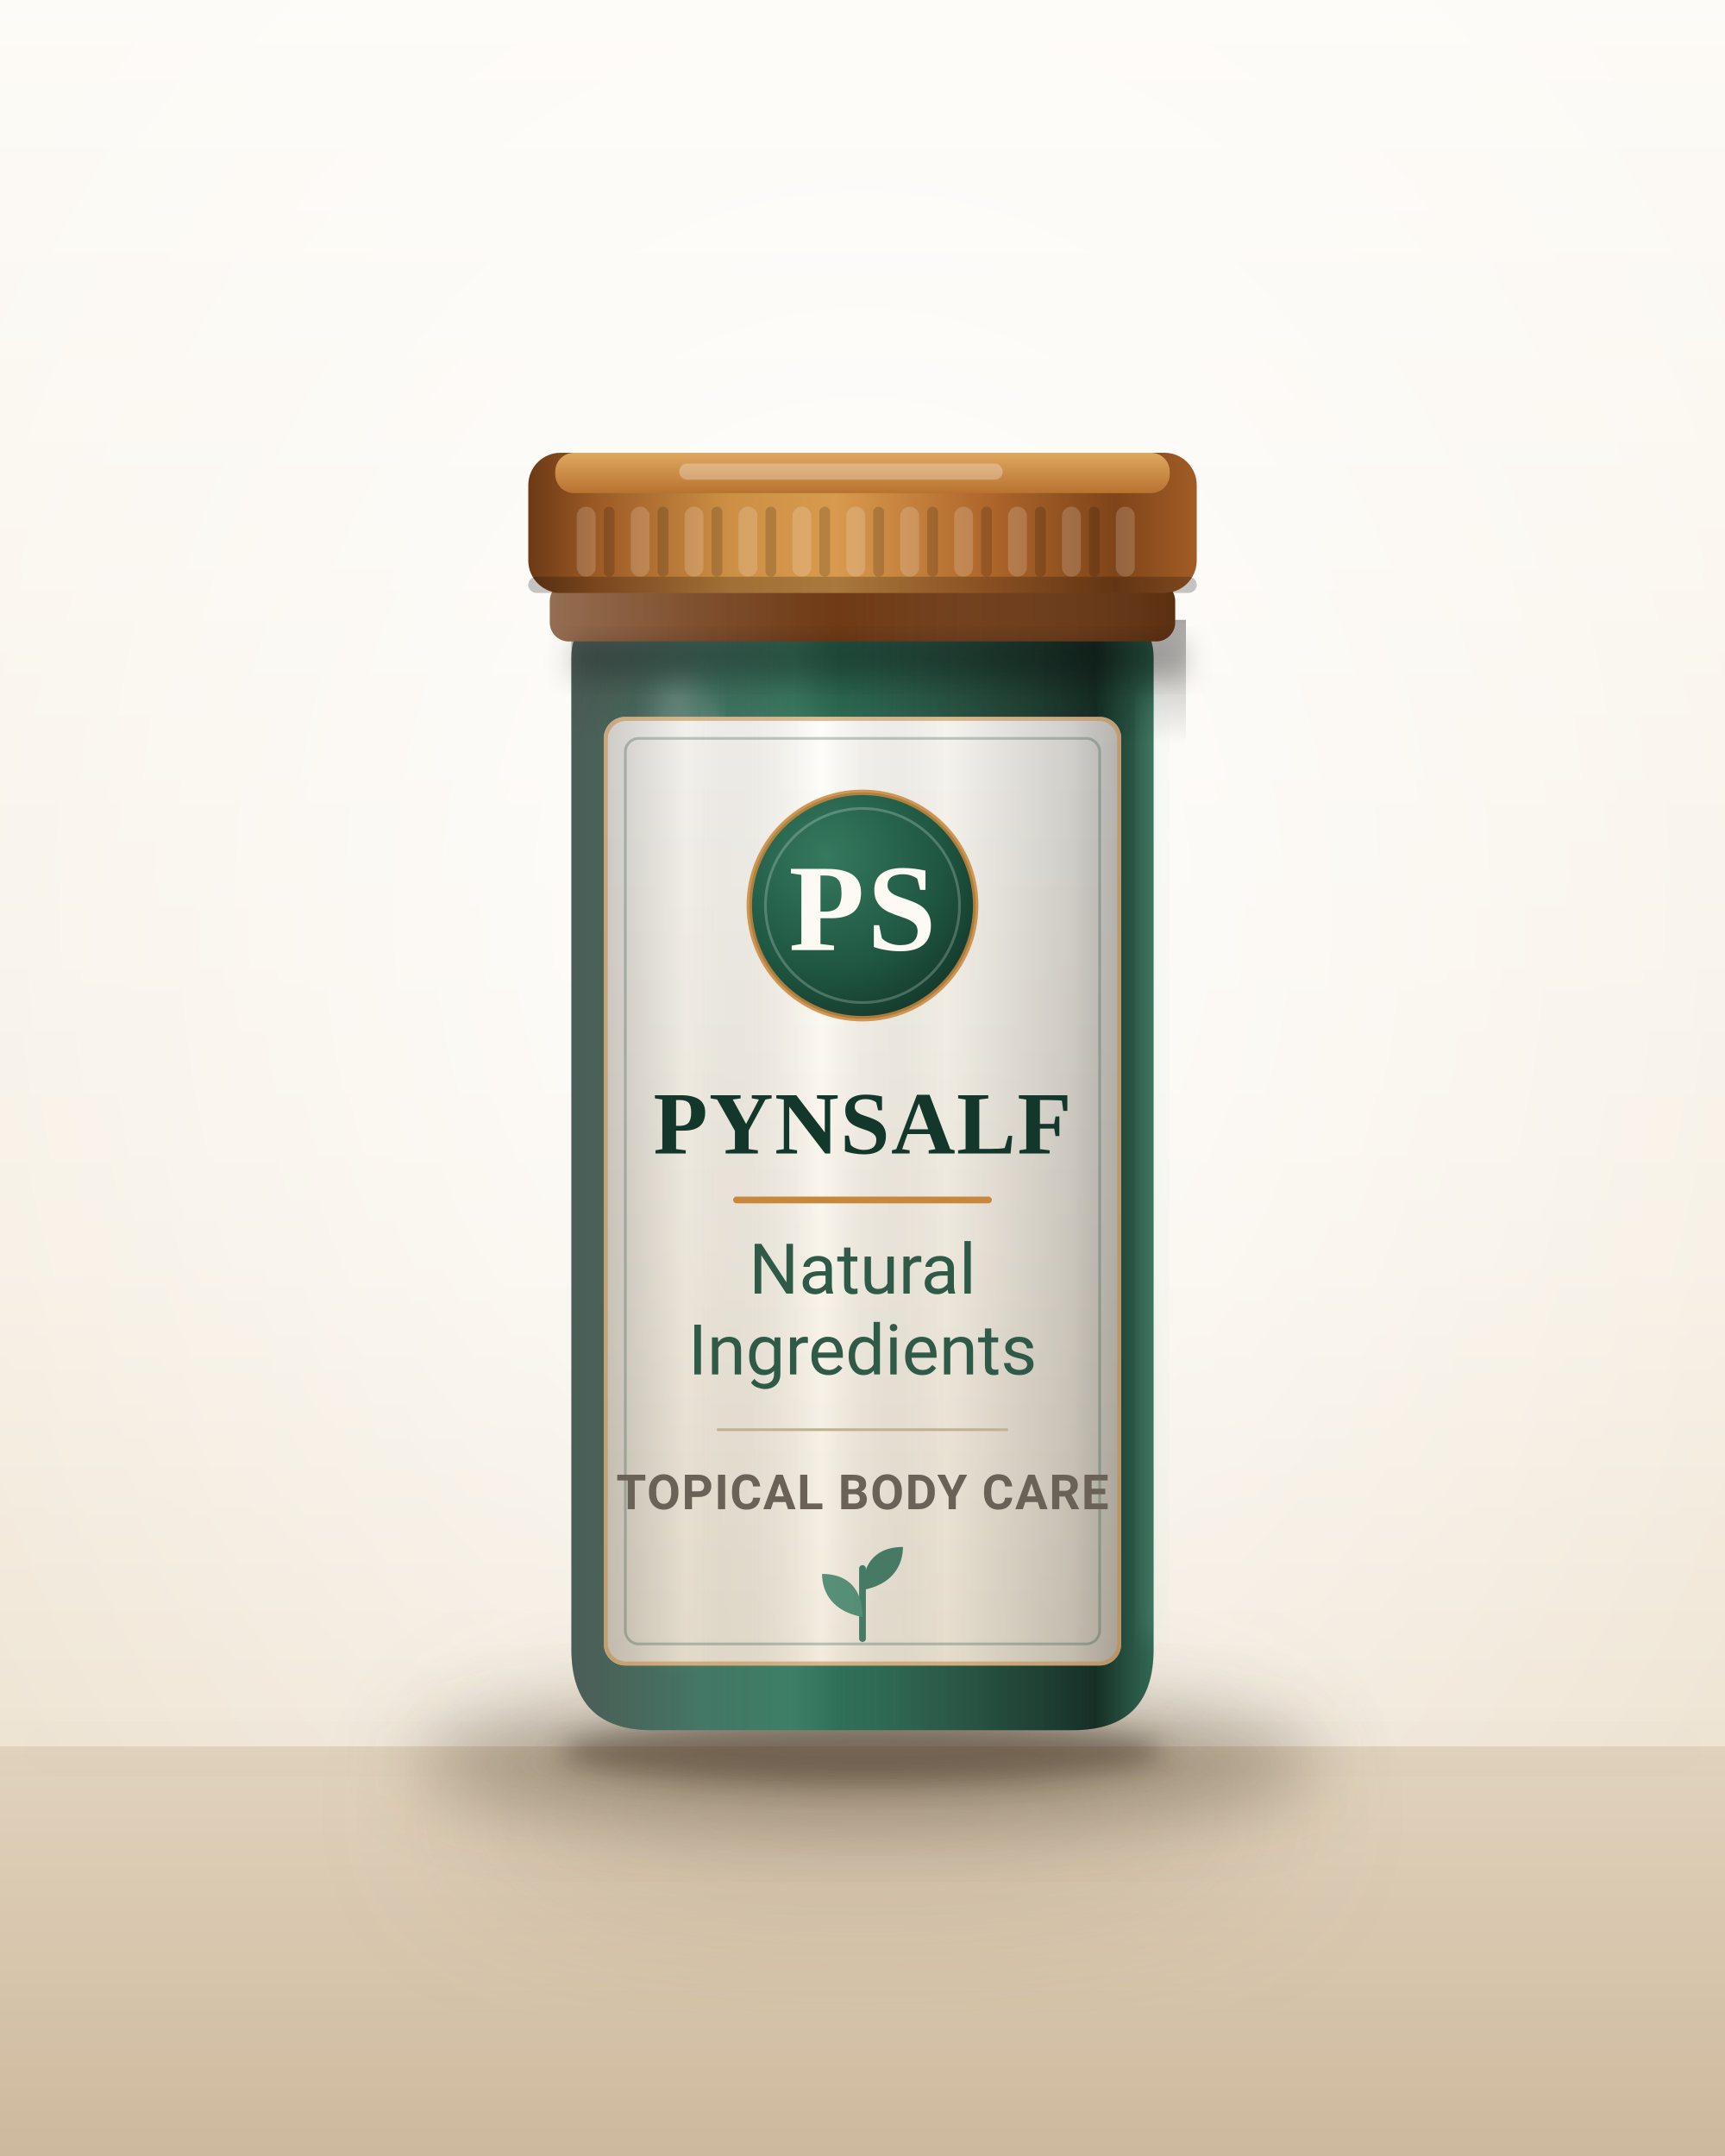
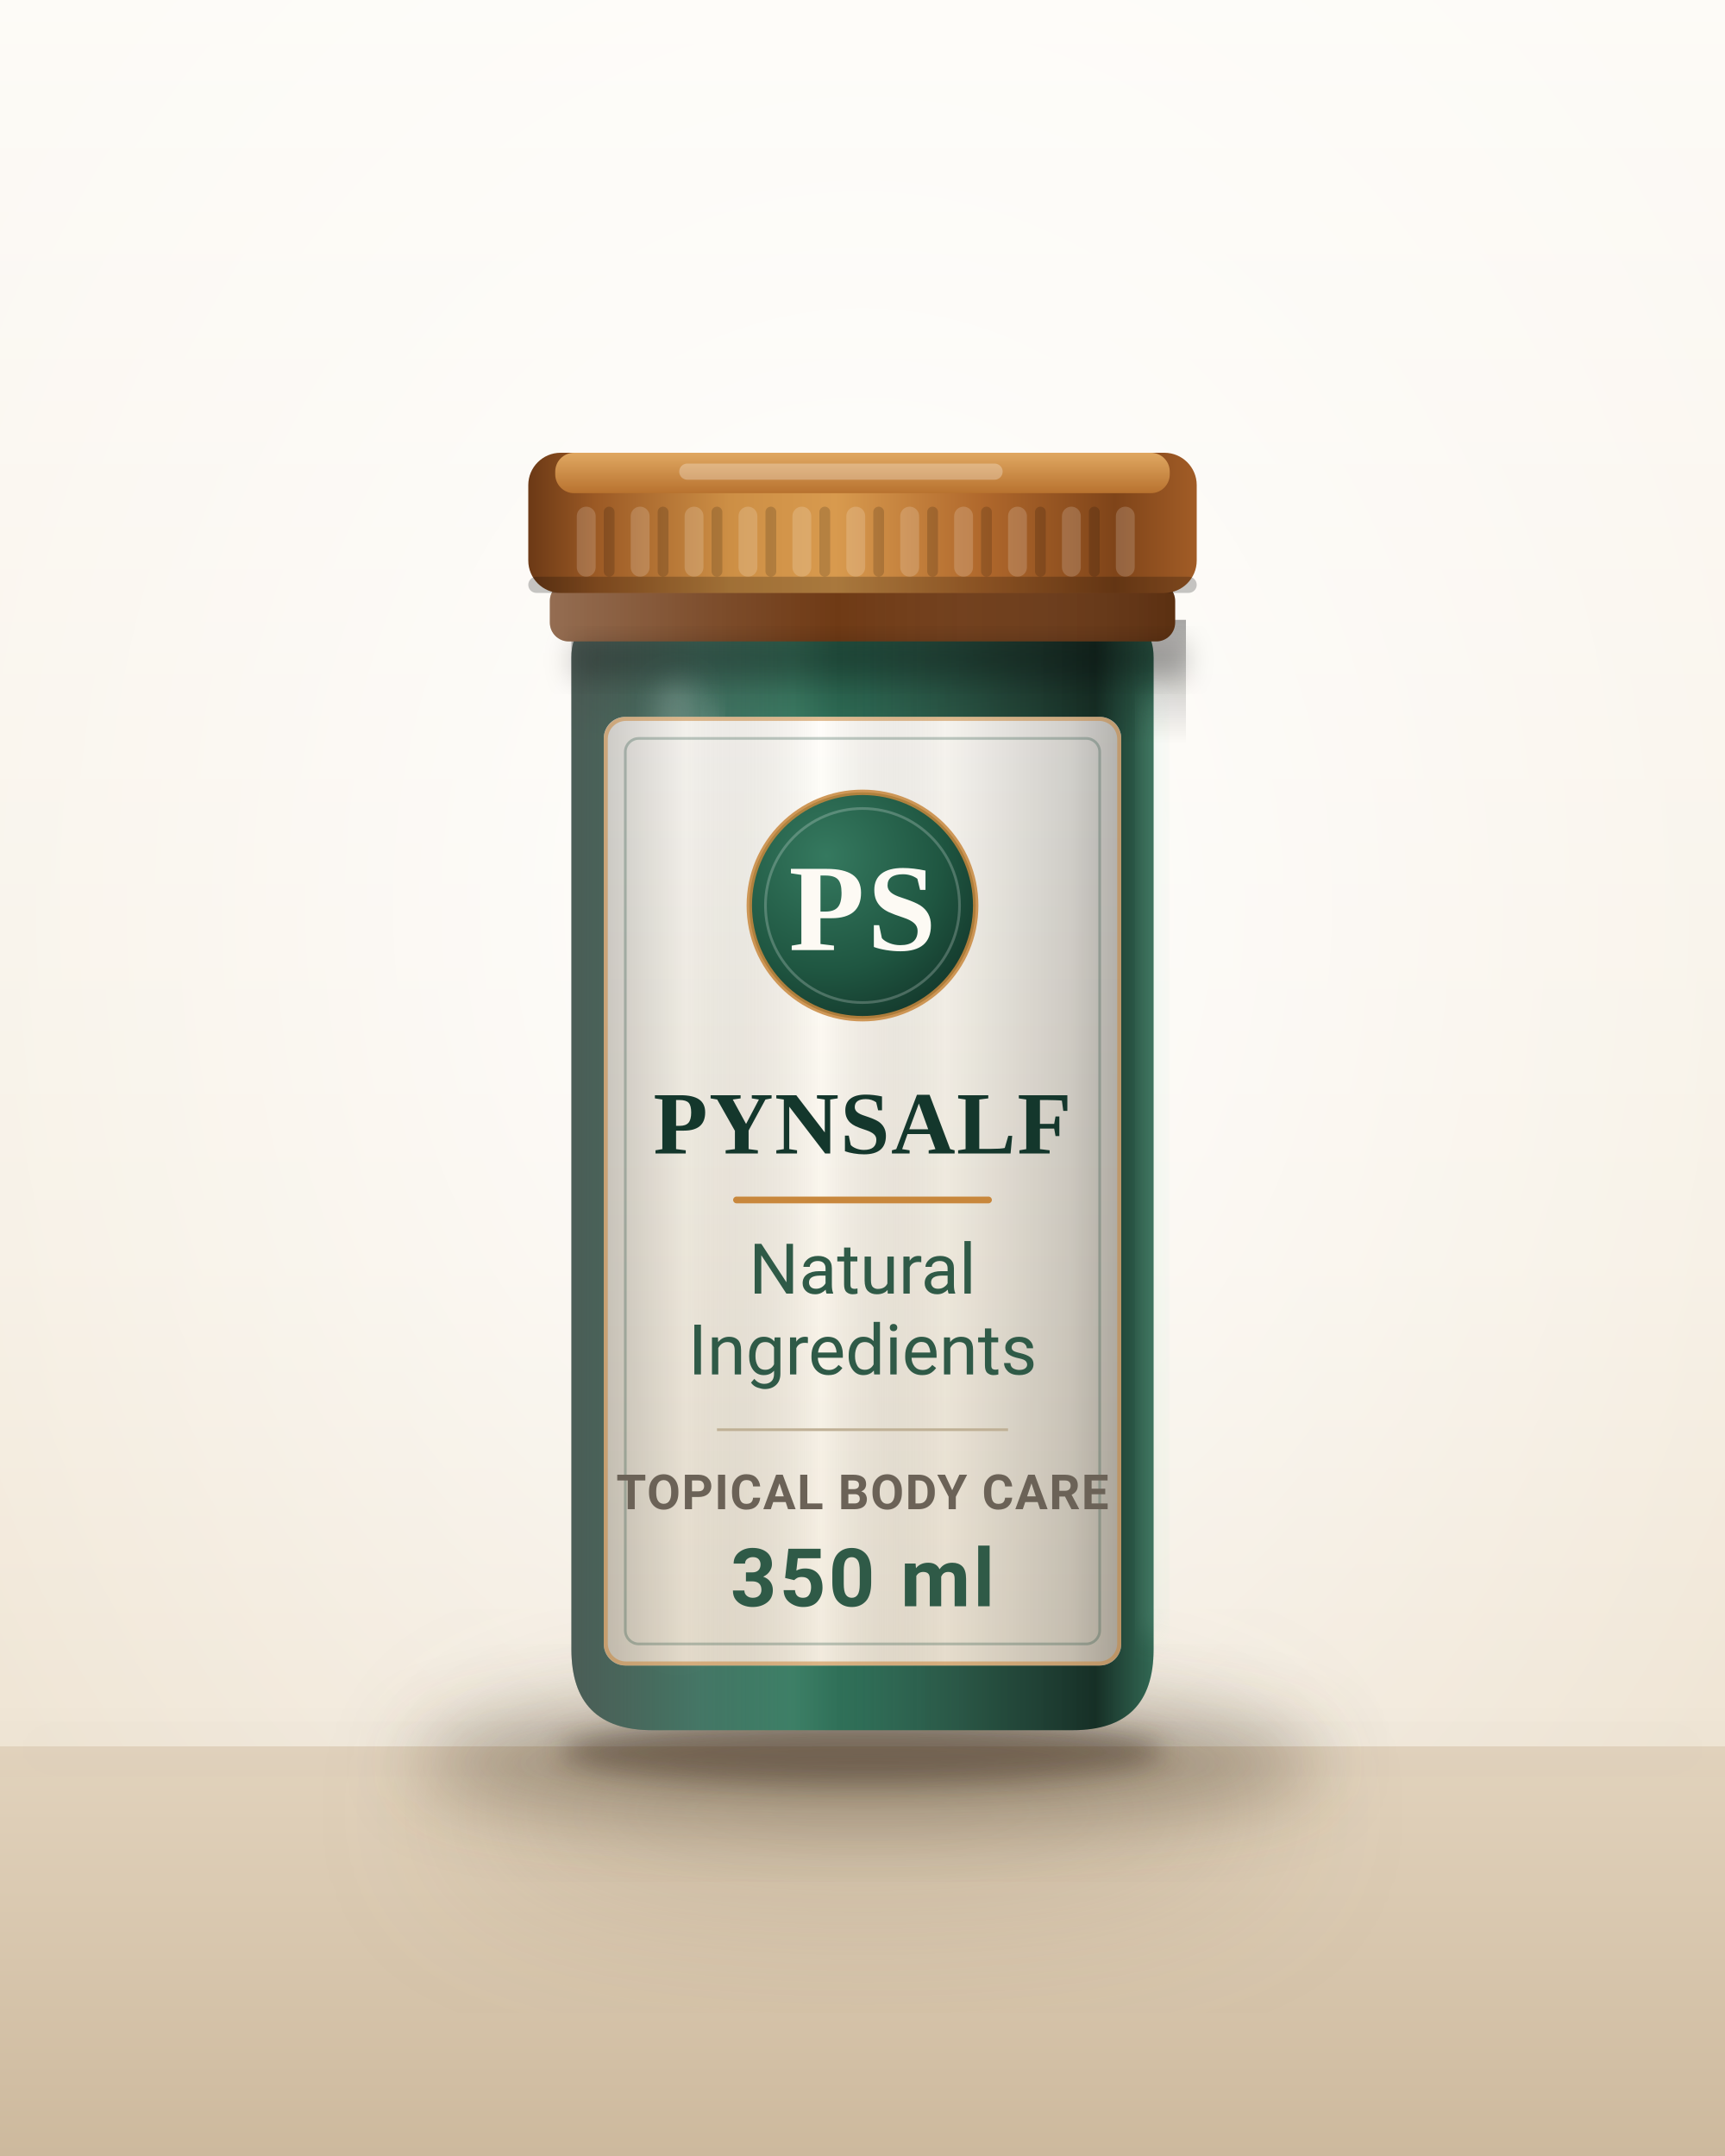
- <svg xmlns="http://www.w3.org/2000/svg" viewBox="0 0 640 800" width="640" height="800" role="img" aria-label="PS PynSalf natural topical ointment jar, labelled PS, PynSalf and Natural Ingredients">
+ <svg xmlns="http://www.w3.org/2000/svg" viewBox="0 0 640 800" width="640" height="800" role="img" aria-label="PS PynSalf natural topical ointment in a 350ml jar with a lid, labelled PS, PynSalf, Natural Ingredients and Topical Body Care">
  <defs>
    <linearGradient id="wall" x1="0" y1="0" x2="0" y2="1">
      <stop offset="0%" stop-color="#fdfbf7" />
      <stop offset="58%" stop-color="#f6efe3" />
      <stop offset="100%" stop-color="#e9dcc8" />
    </linearGradient>
    <linearGradient id="table" x1="0" y1="0" x2="0" y2="1">
      <stop offset="0%" stop-color="#e2d3bd" />
      <stop offset="100%" stop-color="#cdb99d" />
    </linearGradient>
    <radialGradient id="pool" cx="0.5" cy="0.42" r="0.62">
      <stop offset="0%" stop-color="#ffffff" stop-opacity=".92" />
      <stop offset="60%" stop-color="#ffffff" stop-opacity=".35" />
      <stop offset="100%" stop-color="#ffffff" stop-opacity="0" />
    </radialGradient>
    <linearGradient id="bodyShade" x1="0" y1="0" x2="1" y2="0">
      <stop offset="0%" stop-color="#0b241b" />
      <stop offset="7%" stop-color="#17392c" />
      <stop offset="22%" stop-color="#2a6350" />
      <stop offset="38%" stop-color="#357a60" />
      <stop offset="52%" stop-color="#2b6852" />
      <stop offset="74%" stop-color="#1c4636" />
      <stop offset="90%" stop-color="#122f24" />
      <stop offset="100%" stop-color="#3d7f66" />
    </linearGradient>
    <linearGradient id="lidShade" x1="0" y1="0" x2="1" y2="0">
      <stop offset="0%" stop-color="#6d3a16" />
      <stop offset="10%" stop-color="#9c5a25" />
      <stop offset="30%" stop-color="#cd8f45" />
      <stop offset="46%" stop-color="#d89a4e" />
      <stop offset="68%" stop-color="#b0682c" />
      <stop offset="88%" stop-color="#7f4419" />
      <stop offset="100%" stop-color="#a15c26" />
    </linearGradient>
    <linearGradient id="lidTop" x1="0" y1="0" x2="0" y2="1">
      <stop offset="0%" stop-color="#e0a862" />
      <stop offset="100%" stop-color="#b8722f" />
    </linearGradient>
    <linearGradient id="labelBase" x1="0" y1="0" x2="0" y2="1">
      <stop offset="0%" stop-color="#fffdf8" />
      <stop offset="55%" stop-color="#f8f2e6" />
      <stop offset="100%" stop-color="#efe6d5" />
    </linearGradient>
    <linearGradient id="labelWrap" x1="0" y1="0" x2="1" y2="0">
      <stop offset="0%" stop-color="#000000" stop-opacity=".20" />
      <stop offset="16%" stop-color="#000000" stop-opacity=".05" />
      <stop offset="42%" stop-color="#ffffff" stop-opacity=".22" />
      <stop offset="66%" stop-color="#000000" stop-opacity=".04" />
      <stop offset="90%" stop-color="#000000" stop-opacity=".18" />
      <stop offset="100%" stop-color="#000000" stop-opacity=".30" />
    </linearGradient>
    <linearGradient id="bodyGloss" x1="0" y1="0" x2="1" y2="0">
      <stop offset="0%" stop-color="#ffffff" stop-opacity=".26" />
      <stop offset="26%" stop-color="#ffffff" stop-opacity=".10" />
      <stop offset="46%" stop-color="#ffffff" stop-opacity="0" />
      <stop offset="100%" stop-color="#000000" stop-opacity=".18" />
    </linearGradient>
    <linearGradient id="occlusion" x1="0" y1="0" x2="0" y2="1">
      <stop offset="0%" stop-color="#000000" stop-opacity=".34" />
      <stop offset="100%" stop-color="#000000" stop-opacity="0" />
    </linearGradient>
    <radialGradient id="psBadgeFill" cx="0.34" cy="0.28" r="0.85">
      <stop offset="0%" stop-color="#35795f" />
      <stop offset="60%" stop-color="#1f5641" />
      <stop offset="100%" stop-color="#123328" />
    </radialGradient>
    <filter id="blurSm" x="-40%" y="-40%" width="180%" height="180%">
      <feGaussianBlur stdDeviation="5" />
    </filter>
    <filter id="blurMd" x="-50%" y="-50%" width="200%" height="200%">
      <feGaussianBlur stdDeviation="14" />
    </filter>
    <filter id="blurLg" x="-60%" y="-60%" width="220%" height="220%">
      <feGaussianBlur stdDeviation="30" />
    </filter>
  </defs>
  <rect width="640" height="800" fill="url(#wall)" />
  <rect width="640" height="800" fill="url(#pool)" />
  <rect y="648" width="640" height="152" fill="url(#table)" />
  <rect y="644" width="640" height="10" fill="#000000" opacity=".05" filter="url(#blurMd)" />
  <ellipse cx="320" cy="672" rx="150" ry="34" fill="#7d6a52" opacity=".20" filter="url(#blurLg)" />
  <ellipse cx="322" cy="654" rx="168" ry="22" fill="#4a3a28" opacity=".42" filter="url(#blurMd)" />
  <ellipse cx="320" cy="650" rx="112" ry="12" fill="#3a2c1d" opacity=".45" filter="url(#blurSm)" />
  <g>
    <path d="M212 244 q0 -14 14 -14 h188 q14 0 14 14 v368 q0 30 -30 30 h-156 q-30 0 -30 -30 Z" fill="url(#bodyShade)" />
    <rect x="212" y="230" width="228" height="46" fill="url(#occlusion)" />
    <path d="M212 244 q0 -14 14 -14 h188 q14 0 14 14 v368 q0 30 -30 30 h-156 q-30 0 -30 -30 Z" fill="url(#bodyGloss)" />
    <rect x="243" y="252" width="17" height="360" rx="9" fill="#ffffff" opacity=".17" filter="url(#blurSm)" />
    <rect x="262" y="262" width="5" height="340" rx="3" fill="#ffffff" opacity=".22" filter="url(#blurSm)" />
    <rect x="424" y="258" width="7" height="350" rx="4" fill="#a8e0c4" opacity=".20" filter="url(#blurSm)" />
    <rect x="224" y="266" width="192" height="352" rx="8" fill="url(#labelBase)" />
    <rect x="224" y="266" width="192" height="352" rx="8" fill="url(#labelWrap)" />
    <rect x="224.75" y="266.75" width="190.5" height="350.5" rx="7.5" fill="none" stroke="#c8873c" stroke-width="1.5" opacity=".55" />
    <rect x="232" y="274" width="176" height="336" rx="5" fill="none" stroke="#1f4d3d" stroke-width="1" opacity=".28" />
    <circle cx="320" cy="336" r="42" fill="url(#psBadgeFill)" />
    <circle cx="320" cy="336" r="42" fill="none" stroke="#c8873c" stroke-width="2" opacity=".85" />
    <circle cx="320" cy="336" r="36" fill="none" stroke="#ffffff" stroke-width="1" opacity=".22" />
    <text x="320" y="337" text-anchor="middle" dominant-baseline="central" font-family="Georgia, 'Times New Roman', serif" font-size="46" font-weight="700" letter-spacing="1" fill="#fdfaf4">PS</text>
    <text x="320" y="428" text-anchor="middle" font-family="Georgia, 'Times New Roman', serif" font-size="33" font-weight="700" letter-spacing="0.5" fill="#14372c">PYNSALF</text>
    <rect x="272" y="444" width="96" height="2.5" rx="1.25" fill="#c8873c" />
    <text x="320" y="480" text-anchor="middle" font-family="Segoe UI, Roboto, Helvetica, Arial, sans-serif" font-size="26" letter-spacing="0" fill="#2f5a47">Natural</text>
    <text x="320" y="510" text-anchor="middle" font-family="Segoe UI, Roboto, Helvetica, Arial, sans-serif" font-size="26" letter-spacing="0" fill="#2f5a47">Ingredients</text>
    <rect x="266" y="530" width="108" height="1" fill="#bfb096" />
    <text x="320" y="560" text-anchor="middle" font-family="Segoe UI, Roboto, Helvetica, Arial, sans-serif" font-size="18" font-weight="700" letter-spacing="0.5" fill="#6b6257">TOPICAL BODY CARE</text>
-     <g opacity=".85">
-       <path d="M320 608 v-26" stroke="#2b6852" stroke-width="2.5" stroke-linecap="round" fill="none" />
-       <path d="M320 590 c 11 -2 15 -9 15 -16 c -9 0 -15 5 -15 16 Z" fill="#2b6852" />
-       <path d="M320 600 c -11 -2 -15 -9 -15 -16 c 9 0 15 5 15 16 Z" fill="#3d7f66" />
-     </g>
+     <text x="320" y="596" text-anchor="middle" font-family="Segoe UI, Roboto, Helvetica, Arial, sans-serif" font-size="30" font-weight="700" letter-spacing="1" fill="#2f5a47">350 ml</text>
    <rect x="204" y="216" width="232" height="22" rx="7" fill="#6f3a15" />
    <rect x="204" y="216" width="232" height="22" rx="7" fill="url(#bodyGloss)" />
    <rect x="196" y="168" width="248" height="52" rx="12" fill="url(#lidShade)" />
    <rect x="206" y="168" width="228" height="15" rx="7" fill="url(#lidTop)" />
    <g fill="#ffffff" opacity=".17">
      <rect x="214" y="188" width="7" height="26" rx="3.5" />
      <rect x="234" y="188" width="7" height="26" rx="3.5" />
      <rect x="254" y="188" width="7" height="26" rx="3.5" />
      <rect x="274" y="188" width="7" height="26" rx="3.5" />
      <rect x="294" y="188" width="7" height="26" rx="3.5" />
      <rect x="314" y="188" width="7" height="26" rx="3.5" />
      <rect x="334" y="188" width="7" height="26" rx="3.5" />
      <rect x="354" y="188" width="7" height="26" rx="3.5" />
      <rect x="374" y="188" width="7" height="26" rx="3.5" />
      <rect x="394" y="188" width="7" height="26" rx="3.5" />
      <rect x="414" y="188" width="7" height="26" rx="3.5" />
    </g>
    <g fill="#000000" opacity=".16">
      <rect x="224" y="188" width="4" height="26" rx="2" />
      <rect x="244" y="188" width="4" height="26" rx="2" />
      <rect x="264" y="188" width="4" height="26" rx="2" />
      <rect x="284" y="188" width="4" height="26" rx="2" />
      <rect x="304" y="188" width="4" height="26" rx="2" />
      <rect x="324" y="188" width="4" height="26" rx="2" />
      <rect x="344" y="188" width="4" height="26" rx="2" />
      <rect x="364" y="188" width="4" height="26" rx="2" />
      <rect x="384" y="188" width="4" height="26" rx="2" />
      <rect x="404" y="188" width="4" height="26" rx="2" />
    </g>
    <rect x="252" y="172" width="120" height="6" rx="3" fill="#ffffff" opacity=".28" />
    <rect x="196" y="214" width="248" height="6" rx="3" fill="#000000" opacity=".22" />
    <rect x="212" y="238" width="228" height="14" fill="#000000" opacity=".20" filter="url(#blurSm)" />
  </g>
</svg>
